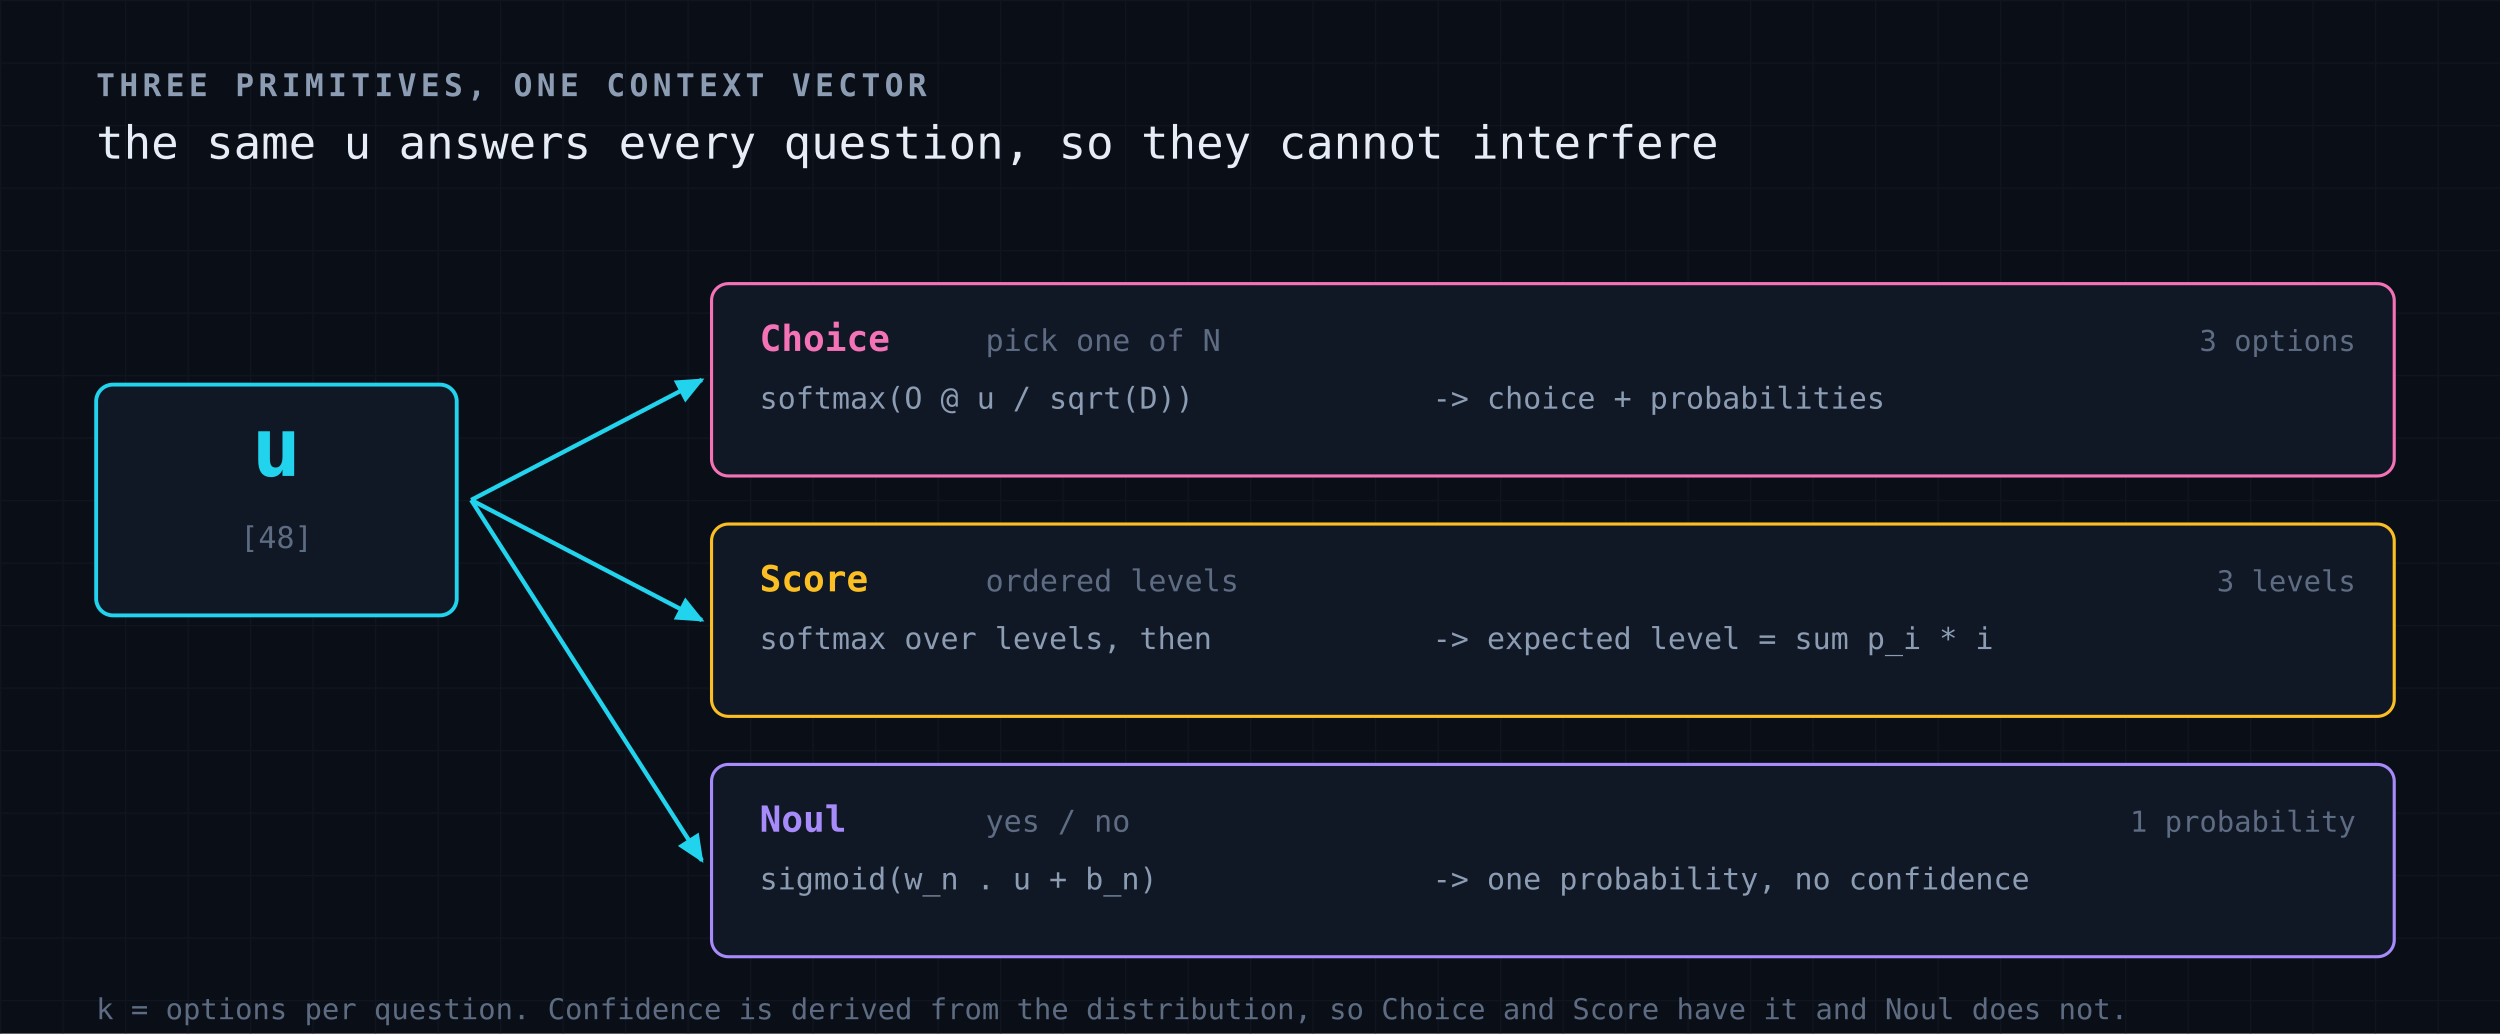
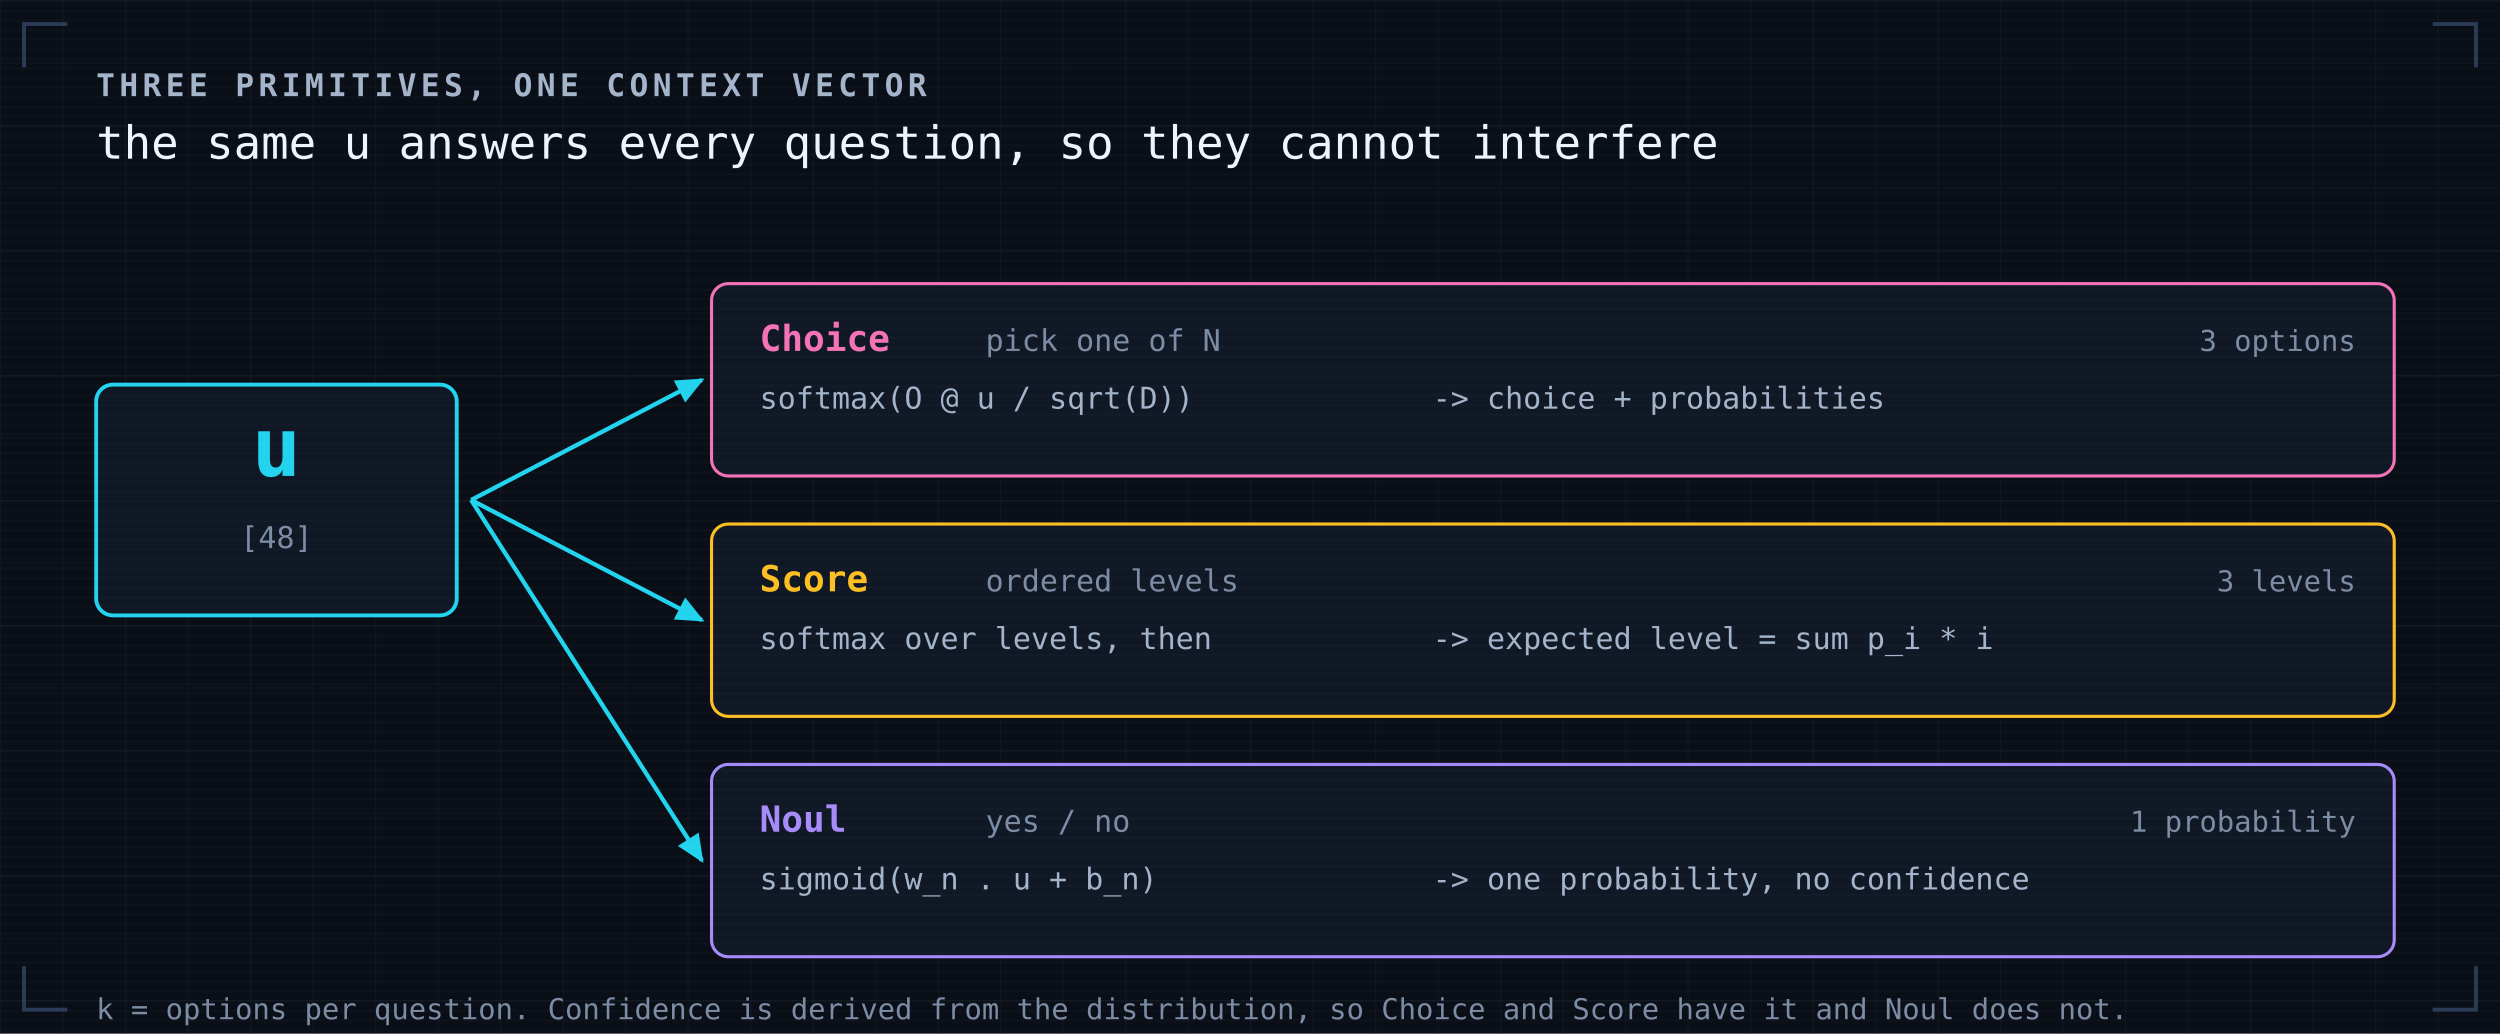
<svg xmlns="http://www.w3.org/2000/svg" viewBox="0 0 1040 430" width="1040" height="430" role="img">
  <defs>
    <pattern id="grid" width="26" height="26" patternUnits="userSpaceOnUse">
      <path d="M 26 0 L 0 0 0 26" fill="none" stroke="#151d2c" stroke-width="1" />
+     </pattern>
+     <pattern id="scan" width="4" height="4" patternUnits="userSpaceOnUse">
+       <rect width="4" height="1" fill="#eef4fc" opacity="0.55" />
    </pattern>
    <filter id="glow" x="-30%" y="-30%" width="160%" height="160%">
      <feGaussianBlur stdDeviation="4" result="b" />
      <feMerge>
        <feMergeNode in="b" />
        <feMergeNode in="SourceGraphic" />
      </feMerge>
    </filter>
    <marker id="ar-22d3ee" viewBox="0 0 10 10" refX="9" refY="5" markerWidth="6.5" markerHeight="6.5" orient="auto-start-reverse">
      <path d="M 0 0.6 L 10 5 L 0 9.4 z" fill="#22d3ee" />
    </marker>
  </defs>
  <rect width="1040" height="430" fill="#0a0e17" />
  <rect width="1040" height="430" fill="url(#grid)" opacity="0.5" />
-   <text x="40.0" y="40.0" font-family="ui-monospace,SFMono-Regular,Menlo,Consolas,'DejaVu Sans Mono','Liberation Mono',monospace" font-size="13" fill="#8b9cb3" text-anchor="start" font-weight="700" letter-spacing="0.14em">THREE PRIMITIVES, ONE CONTEXT VECTOR</text>
-   <text x="40.0" y="66.0" font-family="ui-monospace,SFMono-Regular,Menlo,Consolas,'DejaVu Sans Mono','Liberation Mono',monospace" font-size="19" fill="#e6edf7" text-anchor="start" font-weight="400">the same u answers every question, so they cannot interfere</text>
+   <text x="40.0" y="40.0" font-family="ui-monospace,SFMono-Regular,Menlo,Consolas,'DejaVu Sans Mono','Liberation Mono',monospace" font-size="13" fill="#a3b4cb" text-anchor="start" font-weight="700" letter-spacing="0.14em">THREE PRIMITIVES, ONE CONTEXT VECTOR</text>
+   <text x="40.0" y="66.0" font-family="ui-monospace,SFMono-Regular,Menlo,Consolas,'DejaVu Sans Mono','Liberation Mono',monospace" font-size="19" fill="#eef4fc" text-anchor="start" font-weight="400">the same u answers every question, so they cannot interfere</text>
  <rect x="40.0" y="160.0" width="150.0" height="96.0" rx="7" fill="#101725" stroke="#22d3ee" stroke-width="1.6" />
  <text x="115.0" y="198.0" font-family="ui-monospace,SFMono-Regular,Menlo,Consolas,'DejaVu Sans Mono','Liberation Mono',monospace" font-size="34" fill="#22d3ee" text-anchor="middle" font-weight="700">u</text>
-   <text x="115.0" y="228.0" font-family="ui-monospace,SFMono-Regular,Menlo,Consolas,'DejaVu Sans Mono','Liberation Mono',monospace" font-size="12.5" fill="#5d6c82" text-anchor="middle" font-weight="400">[48]</text>
+   <text x="115.0" y="228.0" font-family="ui-monospace,SFMono-Regular,Menlo,Consolas,'DejaVu Sans Mono','Liberation Mono',monospace" font-size="12.5" fill="#7b8ca4" text-anchor="middle" font-weight="400">[48]</text>
  <line x1="196.0" y1="208.0" x2="292.0" y2="158.0" stroke="#22d3ee" stroke-width="1.8" marker-end="url(#ar-22d3ee)" />
  <rect x="296.0" y="118.0" width="700.0" height="80.0" rx="7" fill="#101725" stroke="#f472b6" stroke-width="1.3" />
  <text x="316.0" y="146.0" font-family="ui-monospace,SFMono-Regular,Menlo,Consolas,'DejaVu Sans Mono','Liberation Mono',monospace" font-size="15" fill="#f472b6" text-anchor="start" font-weight="700">Choice</text>
-   <text x="410.0" y="146.0" font-family="ui-monospace,SFMono-Regular,Menlo,Consolas,'DejaVu Sans Mono','Liberation Mono',monospace" font-size="12.5" fill="#5d6c82" text-anchor="start" font-weight="400">pick one of N</text>
-   <text x="316.0" y="170.0" font-family="ui-monospace,SFMono-Regular,Menlo,Consolas,'DejaVu Sans Mono','Liberation Mono',monospace" font-size="12.5" fill="#8b9cb3" text-anchor="start" font-weight="400">softmax(O @ u / sqrt(D))</text>
-   <text x="596.0" y="170.0" font-family="ui-monospace,SFMono-Regular,Menlo,Consolas,'DejaVu Sans Mono','Liberation Mono',monospace" font-size="12.5" fill="#8b9cb3" text-anchor="start" font-weight="400">-&gt;  choice + probabilities</text>
-   <text x="980.0" y="146.0" font-family="ui-monospace,SFMono-Regular,Menlo,Consolas,'DejaVu Sans Mono','Liberation Mono',monospace" font-size="12" fill="#5d6c82" text-anchor="end" font-weight="400">3 options</text>
+   <text x="410.0" y="146.0" font-family="ui-monospace,SFMono-Regular,Menlo,Consolas,'DejaVu Sans Mono','Liberation Mono',monospace" font-size="12.5" fill="#7b8ca4" text-anchor="start" font-weight="400">pick one of N</text>
+   <text x="316.0" y="170.0" font-family="ui-monospace,SFMono-Regular,Menlo,Consolas,'DejaVu Sans Mono','Liberation Mono',monospace" font-size="12.5" fill="#a3b4cb" text-anchor="start" font-weight="400">softmax(O @ u / sqrt(D))</text>
+   <text x="596.0" y="170.0" font-family="ui-monospace,SFMono-Regular,Menlo,Consolas,'DejaVu Sans Mono','Liberation Mono',monospace" font-size="12.5" fill="#a3b4cb" text-anchor="start" font-weight="400">-&gt;  choice + probabilities</text>
+   <text x="980.0" y="146.0" font-family="ui-monospace,SFMono-Regular,Menlo,Consolas,'DejaVu Sans Mono','Liberation Mono',monospace" font-size="12" fill="#7b8ca4" text-anchor="end" font-weight="400">3 options</text>
  <line x1="196.0" y1="208.0" x2="292.0" y2="258.0" stroke="#22d3ee" stroke-width="1.8" marker-end="url(#ar-22d3ee)" />
  <rect x="296.0" y="218.0" width="700.0" height="80.0" rx="7" fill="#101725" stroke="#fbbf24" stroke-width="1.3" />
  <text x="316.0" y="246.0" font-family="ui-monospace,SFMono-Regular,Menlo,Consolas,'DejaVu Sans Mono','Liberation Mono',monospace" font-size="15" fill="#fbbf24" text-anchor="start" font-weight="700">Score</text>
-   <text x="410.0" y="246.0" font-family="ui-monospace,SFMono-Regular,Menlo,Consolas,'DejaVu Sans Mono','Liberation Mono',monospace" font-size="12.5" fill="#5d6c82" text-anchor="start" font-weight="400">ordered levels</text>
-   <text x="316.0" y="270.0" font-family="ui-monospace,SFMono-Regular,Menlo,Consolas,'DejaVu Sans Mono','Liberation Mono',monospace" font-size="12.5" fill="#8b9cb3" text-anchor="start" font-weight="400">softmax over levels, then</text>
-   <text x="596.0" y="270.0" font-family="ui-monospace,SFMono-Regular,Menlo,Consolas,'DejaVu Sans Mono','Liberation Mono',monospace" font-size="12.5" fill="#8b9cb3" text-anchor="start" font-weight="400">-&gt;  expected level = sum p_i * i</text>
-   <text x="980.0" y="246.0" font-family="ui-monospace,SFMono-Regular,Menlo,Consolas,'DejaVu Sans Mono','Liberation Mono',monospace" font-size="12" fill="#5d6c82" text-anchor="end" font-weight="400">3 levels</text>
+   <text x="410.0" y="246.0" font-family="ui-monospace,SFMono-Regular,Menlo,Consolas,'DejaVu Sans Mono','Liberation Mono',monospace" font-size="12.5" fill="#7b8ca4" text-anchor="start" font-weight="400">ordered levels</text>
+   <text x="316.0" y="270.0" font-family="ui-monospace,SFMono-Regular,Menlo,Consolas,'DejaVu Sans Mono','Liberation Mono',monospace" font-size="12.5" fill="#a3b4cb" text-anchor="start" font-weight="400">softmax over levels, then</text>
+   <text x="596.0" y="270.0" font-family="ui-monospace,SFMono-Regular,Menlo,Consolas,'DejaVu Sans Mono','Liberation Mono',monospace" font-size="12.5" fill="#a3b4cb" text-anchor="start" font-weight="400">-&gt;  expected level = sum p_i * i</text>
+   <text x="980.0" y="246.0" font-family="ui-monospace,SFMono-Regular,Menlo,Consolas,'DejaVu Sans Mono','Liberation Mono',monospace" font-size="12" fill="#7b8ca4" text-anchor="end" font-weight="400">3 levels</text>
  <line x1="196.0" y1="208.0" x2="292.0" y2="358.0" stroke="#22d3ee" stroke-width="1.8" marker-end="url(#ar-22d3ee)" />
  <rect x="296.0" y="318.0" width="700.0" height="80.0" rx="7" fill="#101725" stroke="#a78bfa" stroke-width="1.3" />
  <text x="316.0" y="346.0" font-family="ui-monospace,SFMono-Regular,Menlo,Consolas,'DejaVu Sans Mono','Liberation Mono',monospace" font-size="15" fill="#a78bfa" text-anchor="start" font-weight="700">Noul</text>
-   <text x="410.0" y="346.0" font-family="ui-monospace,SFMono-Regular,Menlo,Consolas,'DejaVu Sans Mono','Liberation Mono',monospace" font-size="12.5" fill="#5d6c82" text-anchor="start" font-weight="400">yes / no</text>
-   <text x="316.0" y="370.0" font-family="ui-monospace,SFMono-Regular,Menlo,Consolas,'DejaVu Sans Mono','Liberation Mono',monospace" font-size="12.5" fill="#8b9cb3" text-anchor="start" font-weight="400">sigmoid(w_n . u + b_n)</text>
-   <text x="596.0" y="370.0" font-family="ui-monospace,SFMono-Regular,Menlo,Consolas,'DejaVu Sans Mono','Liberation Mono',monospace" font-size="12.5" fill="#8b9cb3" text-anchor="start" font-weight="400">-&gt;  one probability, no confidence</text>
-   <text x="980.0" y="346.0" font-family="ui-monospace,SFMono-Regular,Menlo,Consolas,'DejaVu Sans Mono','Liberation Mono',monospace" font-size="12" fill="#5d6c82" text-anchor="end" font-weight="400">1 probability</text>
-   <text x="40.0" y="424.0" font-family="ui-monospace,SFMono-Regular,Menlo,Consolas,'DejaVu Sans Mono','Liberation Mono',monospace" font-size="12" fill="#5d6c82" text-anchor="start" font-weight="400">k = options per question. Confidence is derived from the distribution, so Choice and Score have it and Noul does not.</text>
+   <text x="410.0" y="346.0" font-family="ui-monospace,SFMono-Regular,Menlo,Consolas,'DejaVu Sans Mono','Liberation Mono',monospace" font-size="12.5" fill="#7b8ca4" text-anchor="start" font-weight="400">yes / no</text>
+   <text x="316.0" y="370.0" font-family="ui-monospace,SFMono-Regular,Menlo,Consolas,'DejaVu Sans Mono','Liberation Mono',monospace" font-size="12.5" fill="#a3b4cb" text-anchor="start" font-weight="400">sigmoid(w_n . u + b_n)</text>
+   <text x="596.0" y="370.0" font-family="ui-monospace,SFMono-Regular,Menlo,Consolas,'DejaVu Sans Mono','Liberation Mono',monospace" font-size="12.5" fill="#a3b4cb" text-anchor="start" font-weight="400">-&gt;  one probability, no confidence</text>
+   <text x="980.0" y="346.0" font-family="ui-monospace,SFMono-Regular,Menlo,Consolas,'DejaVu Sans Mono','Liberation Mono',monospace" font-size="12" fill="#7b8ca4" text-anchor="end" font-weight="400">1 probability</text>
+   <text x="40.0" y="424.0" font-family="ui-monospace,SFMono-Regular,Menlo,Consolas,'DejaVu Sans Mono','Liberation Mono',monospace" font-size="12" fill="#7b8ca4" text-anchor="start" font-weight="400">k = options per question. Confidence is derived from the distribution, so Choice and Score have it and Noul does not.</text>
+   <path d="M 10.0 28.0 L 10.0 10.0 L 28.0 10.0" fill="none" stroke="#2a3b58" stroke-width="1.6" />
+   <path d="M 10.0 402.0 L 10.0 420.0 L 28.0 420.0" fill="none" stroke="#2a3b58" stroke-width="1.6" />
+   <path d="M 1030.0 28.0 L 1030.0 10.0 L 1012.0 10.0" fill="none" stroke="#2a3b58" stroke-width="1.6" />
+   <path d="M 1030.0 402.0 L 1030.0 420.0 L 1012.0 420.0" fill="none" stroke="#2a3b58" stroke-width="1.6" />
+   <rect x="0.0" y="0.0" width="1040.0" height="430.0" fill="url(#scan)" opacity="0.03" />
</svg>
